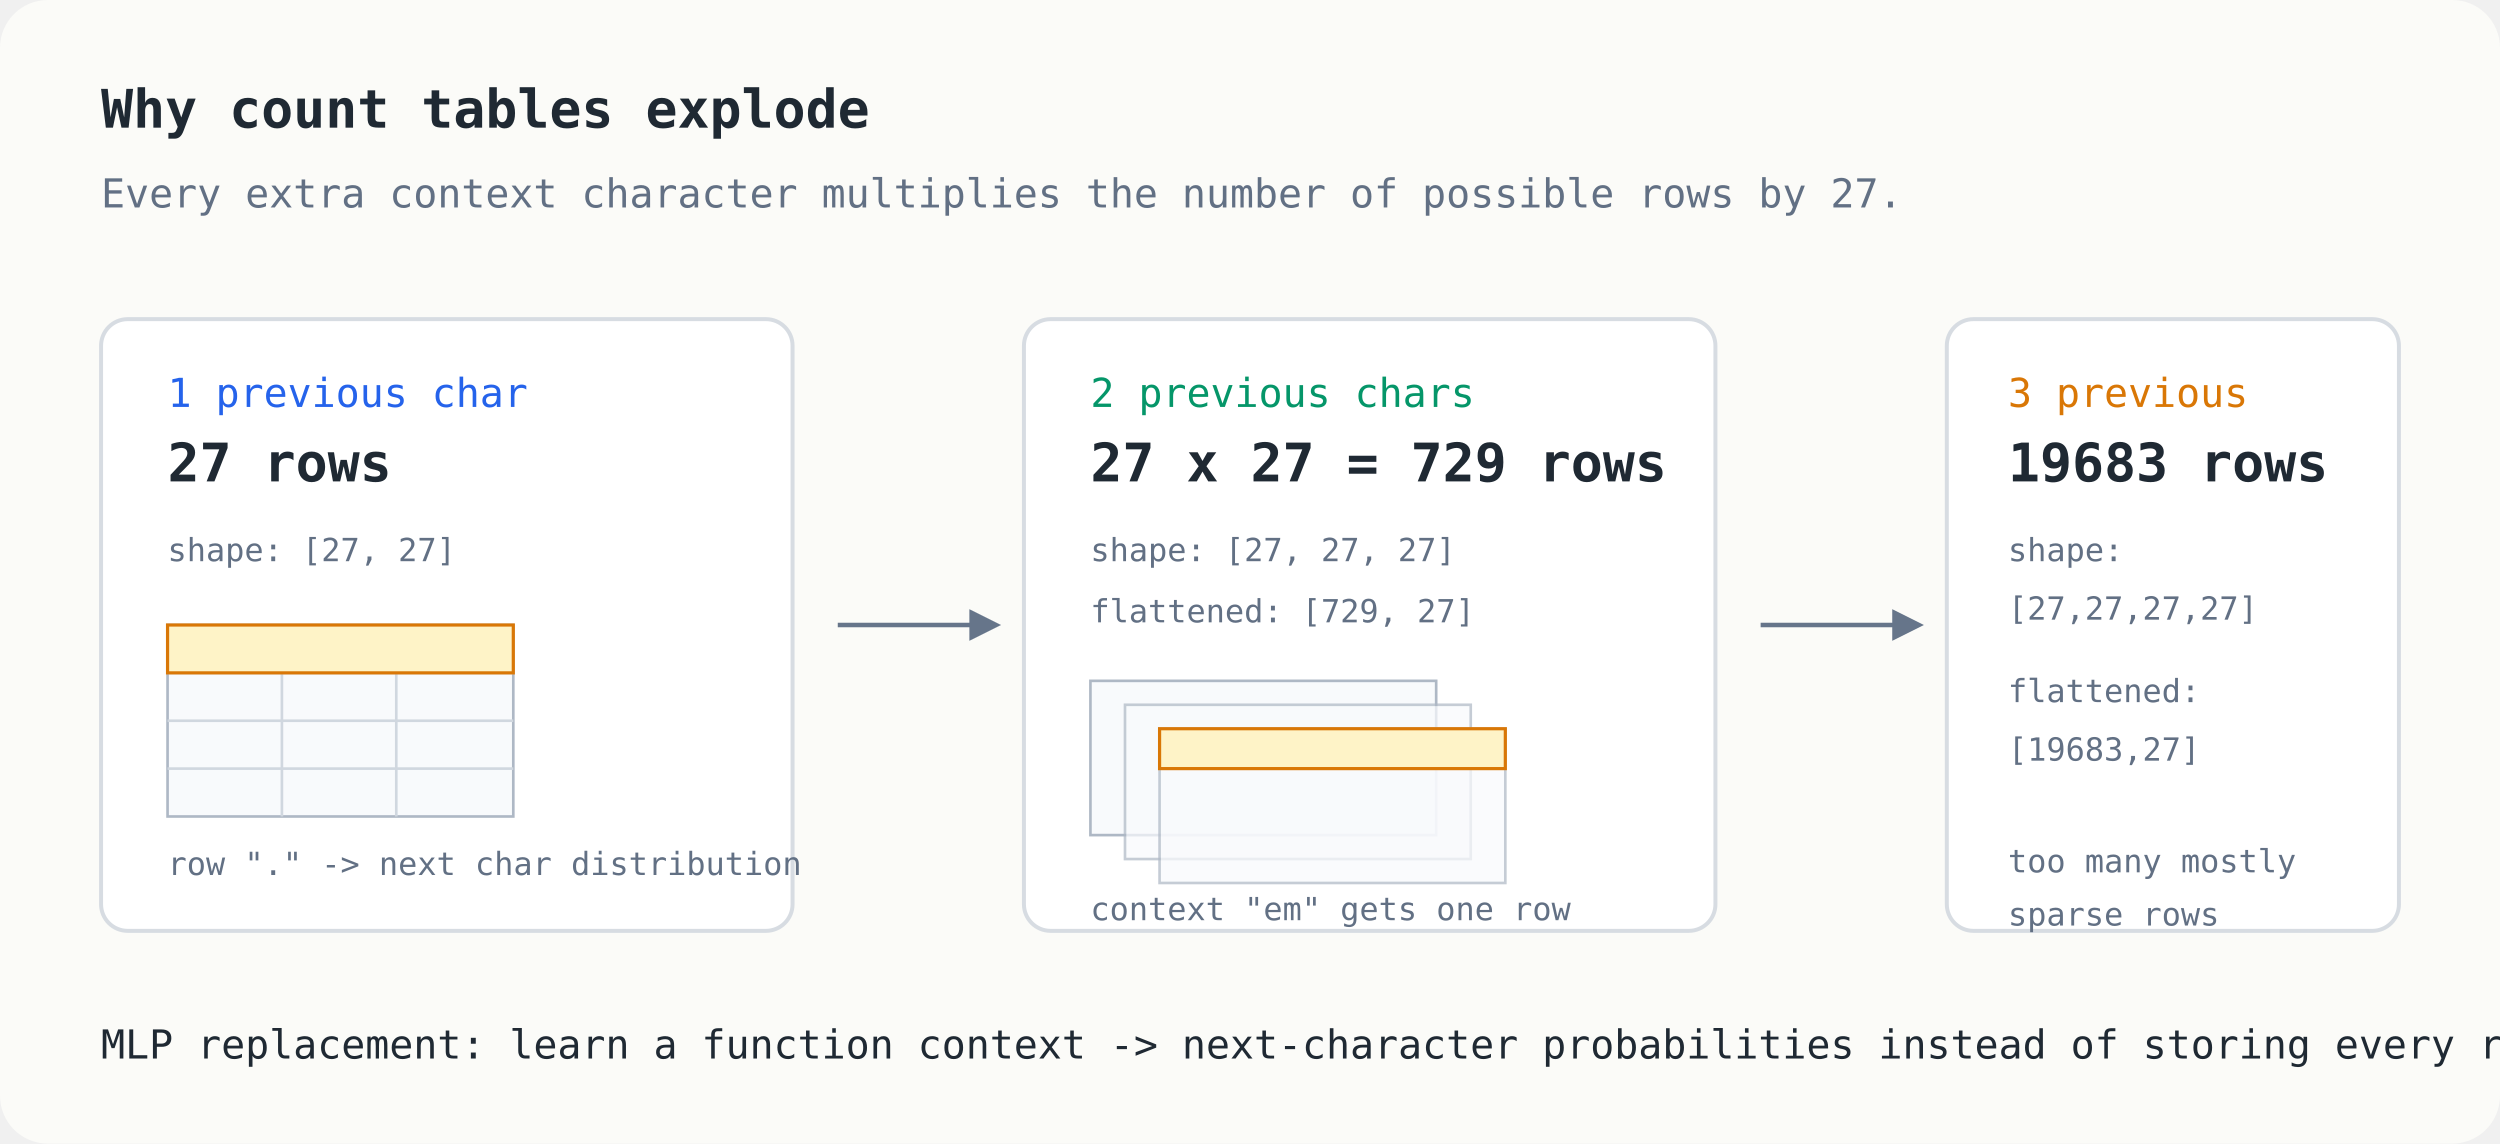
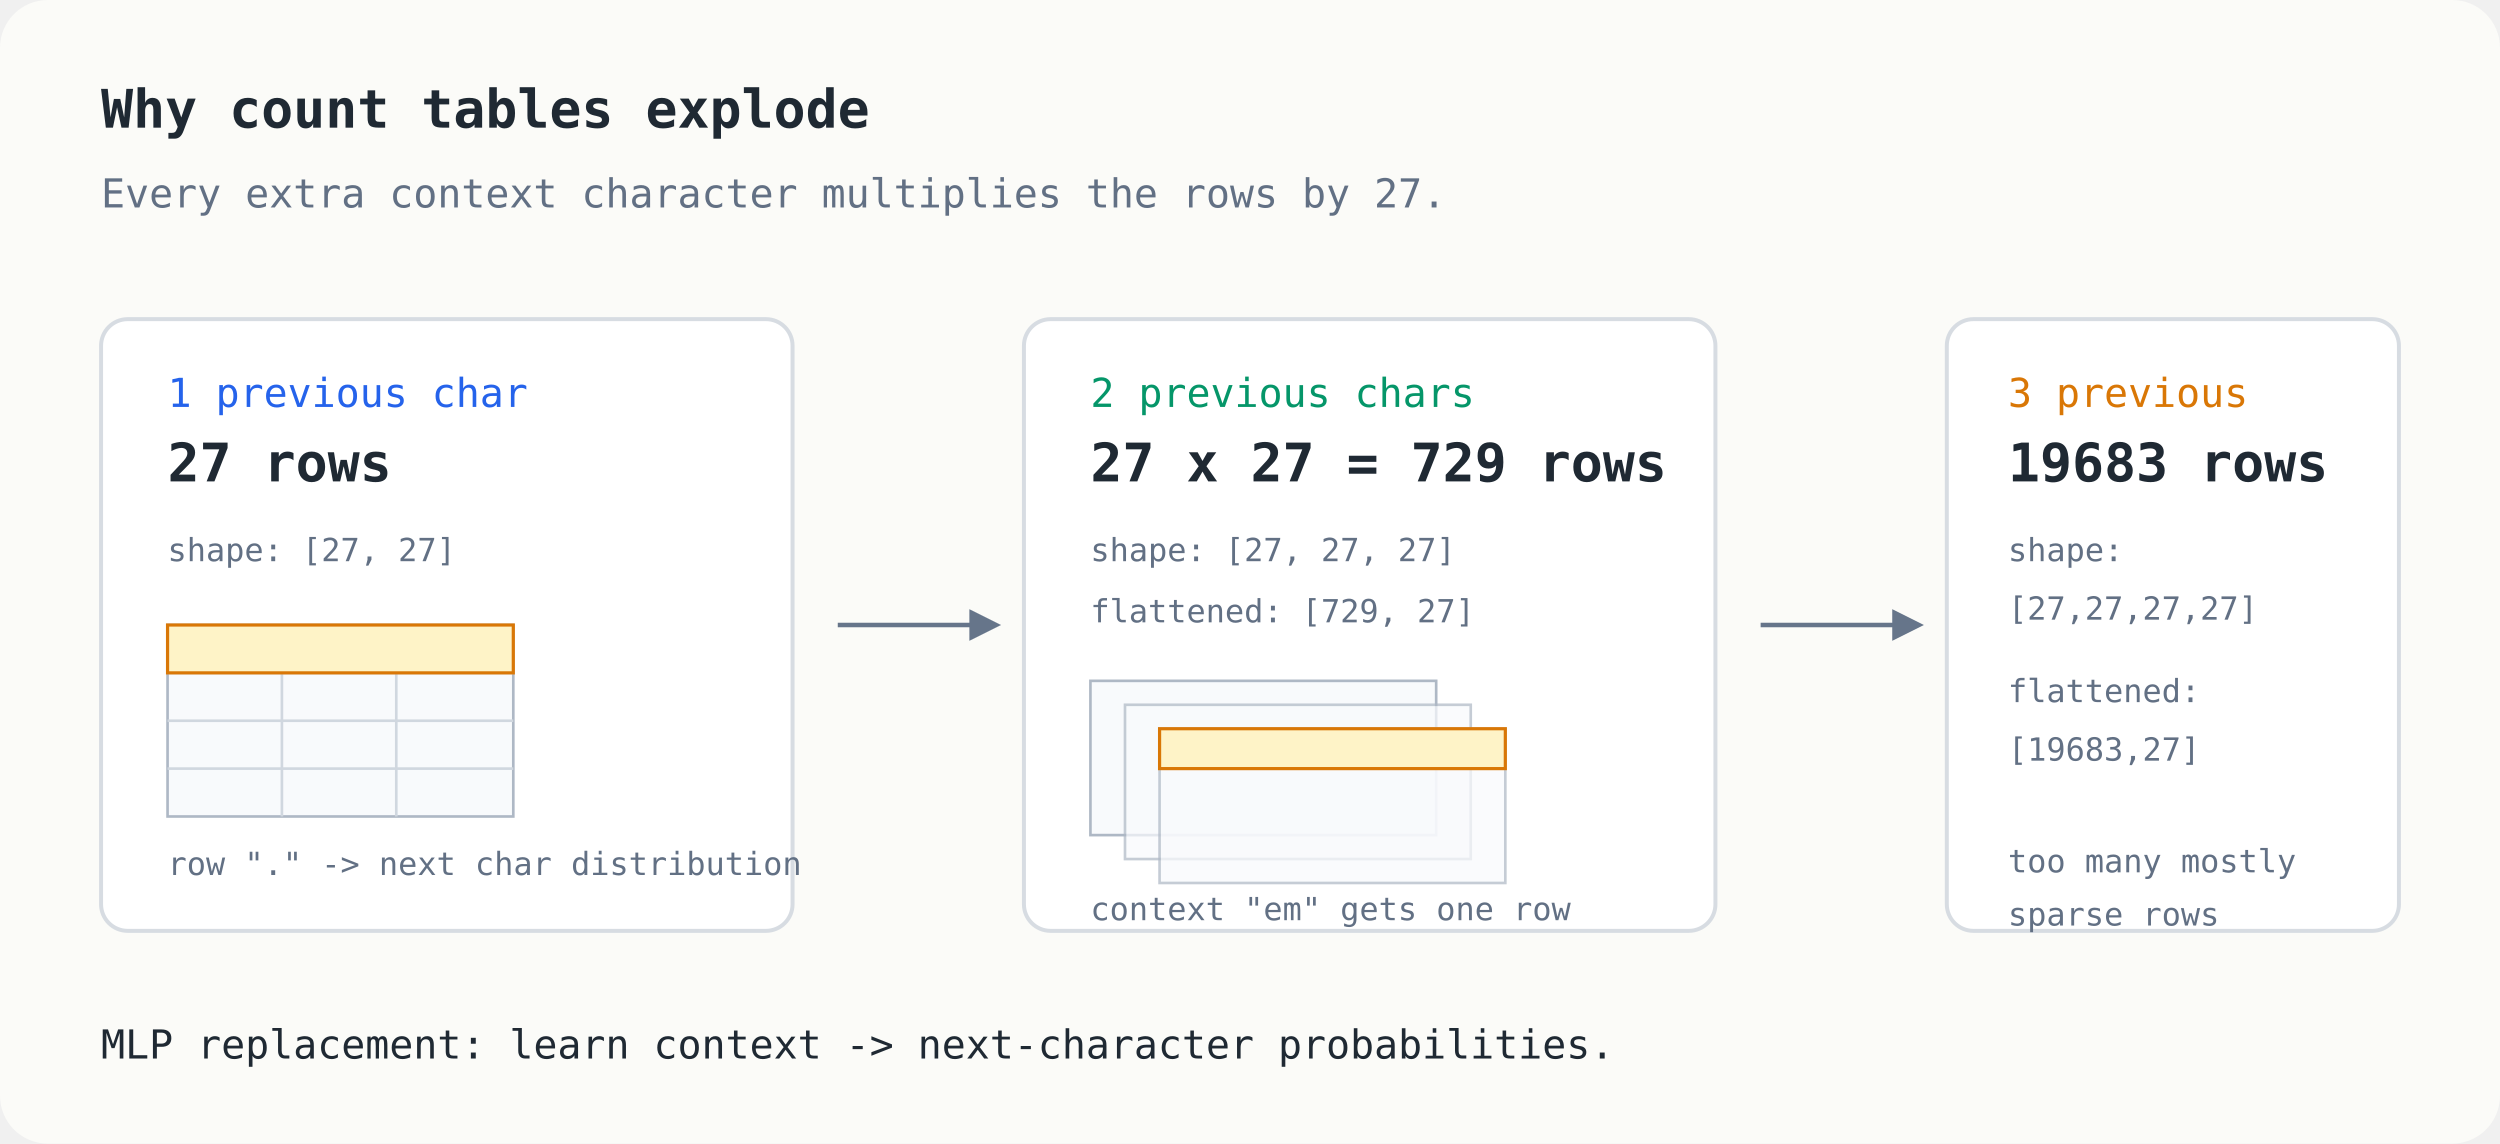
<svg xmlns="http://www.w3.org/2000/svg" viewBox="0 0 940 430" role="img" aria-labelledby="title desc">
  <defs>
    <style>
      .bg { fill: #fbfbf8; }
      .panel { fill: #ffffff; stroke: #d7dce2; stroke-width: 1.5; }
      .ink { fill: #1f2933; }
      .muted { fill: #627084; }
      .blue { fill: #2563eb; }
      .green { fill: #059669; }
      .orange { fill: #d97706; }
      .grid { fill: #f8fafc; stroke: #aeb8c5; stroke-width: 1; }
      .hi { fill: #fef3c7; stroke: #d97706; stroke-width: 1.2; }
      .line { stroke: #66758a; stroke-width: 1.7; fill: none; marker-end: url(#arrow); }
      .label { font: 700 20px ui-monospace, SFMono-Regular, Menlo, Consolas, monospace; }
      .text { font: 500 15px ui-monospace, SFMono-Regular, Menlo, Consolas, monospace; }
      .small { font: 500 12px ui-monospace, SFMono-Regular, Menlo, Consolas, monospace; }
    </style>
    <marker id="arrow" viewBox="0 0 10 10" refX="8" refY="5" markerWidth="7" markerHeight="7" orient="auto">
      <path d="M 0 0 L 10 5 L 0 10 z" fill="#66758a" />
    </marker>
  </defs>
  <rect class="bg" width="940" height="430" rx="18" />
  <text x="38" y="48" class="label ink">Why count tables explode</text>
-   <text x="38" y="78" class="text muted">Every extra context character multiplies the number of possible rows by 27.</text>
+   <text x="38" y="78" class="text muted">Every extra context character multiplies the rows by 27.</text>
  <rect x="38" y="120" width="260" height="230" rx="10" class="panel" />
  <text x="63" y="153" class="text blue">1 previous char</text>
  <text x="63" y="181" class="label ink">27 rows</text>
  <text x="63" y="211" class="small muted">shape: [27, 27]</text>
  <g transform="translate(63 235)">
    <rect width="130" height="72" class="grid" />
    <line x1="0" y1="18" x2="130" y2="18" stroke="#d0d7df" />
    <line x1="0" y1="36" x2="130" y2="36" stroke="#d0d7df" />
    <line x1="0" y1="54" x2="130" y2="54" stroke="#d0d7df" />
    <line x1="43" y1="0" x2="43" y2="72" stroke="#d0d7df" />
    <line x1="86" y1="0" x2="86" y2="72" stroke="#d0d7df" />
    <rect x="0" y="0" width="130" height="18" class="hi" />
  </g>
  <text x="63" y="329" class="small muted">row "." -&gt; next char distribution</text>
  <path d="M315 235 L374 235" class="line" />
  <rect x="385" y="120" width="260" height="230" rx="10" class="panel" />
  <text x="410" y="153" class="text green">2 previous chars</text>
  <text x="410" y="181" class="label ink">27 x 27 = 729 rows</text>
  <text x="410" y="211" class="small muted">shape: [27, 27, 27]</text>
  <text x="410" y="234" class="small muted">flattened: [729, 27]</text>
  <g transform="translate(410 256)">
    <rect width="130" height="58" class="grid" />
    <rect x="13" y="9" width="130" height="58" class="grid" opacity="0.72" />
    <rect x="26" y="18" width="130" height="58" class="grid" opacity="0.72" />
    <rect x="26" y="18" width="130" height="15" class="hi" />
  </g>
  <text x="410" y="346" class="small muted">context "em" gets one row</text>
  <path d="M662 235 L721 235" class="line" />
  <rect x="732" y="120" width="170" height="230" rx="10" class="panel" />
  <text x="755" y="153" class="text orange">3 previous</text>
  <text x="755" y="181" class="label ink">19683 rows</text>
  <text x="755" y="211" class="small muted">shape:</text>
  <text x="755" y="233" class="small muted">[27,27,27,27]</text>
  <text x="755" y="264" class="small muted">flattened:</text>
  <text x="755" y="286" class="small muted">[19683,27]</text>
  <text x="755" y="328" class="small muted">too many mostly</text>
  <text x="755" y="348" class="small muted">sparse rows</text>
-   <text x="38" y="398" class="text ink">MLP replacement: learn a function context -&gt; next-character probabilities instead of storing every row.</text>
+   <text x="38" y="398" class="text ink">MLP replacement: learn context -&gt; next-character probabilities.</text>
</svg>
